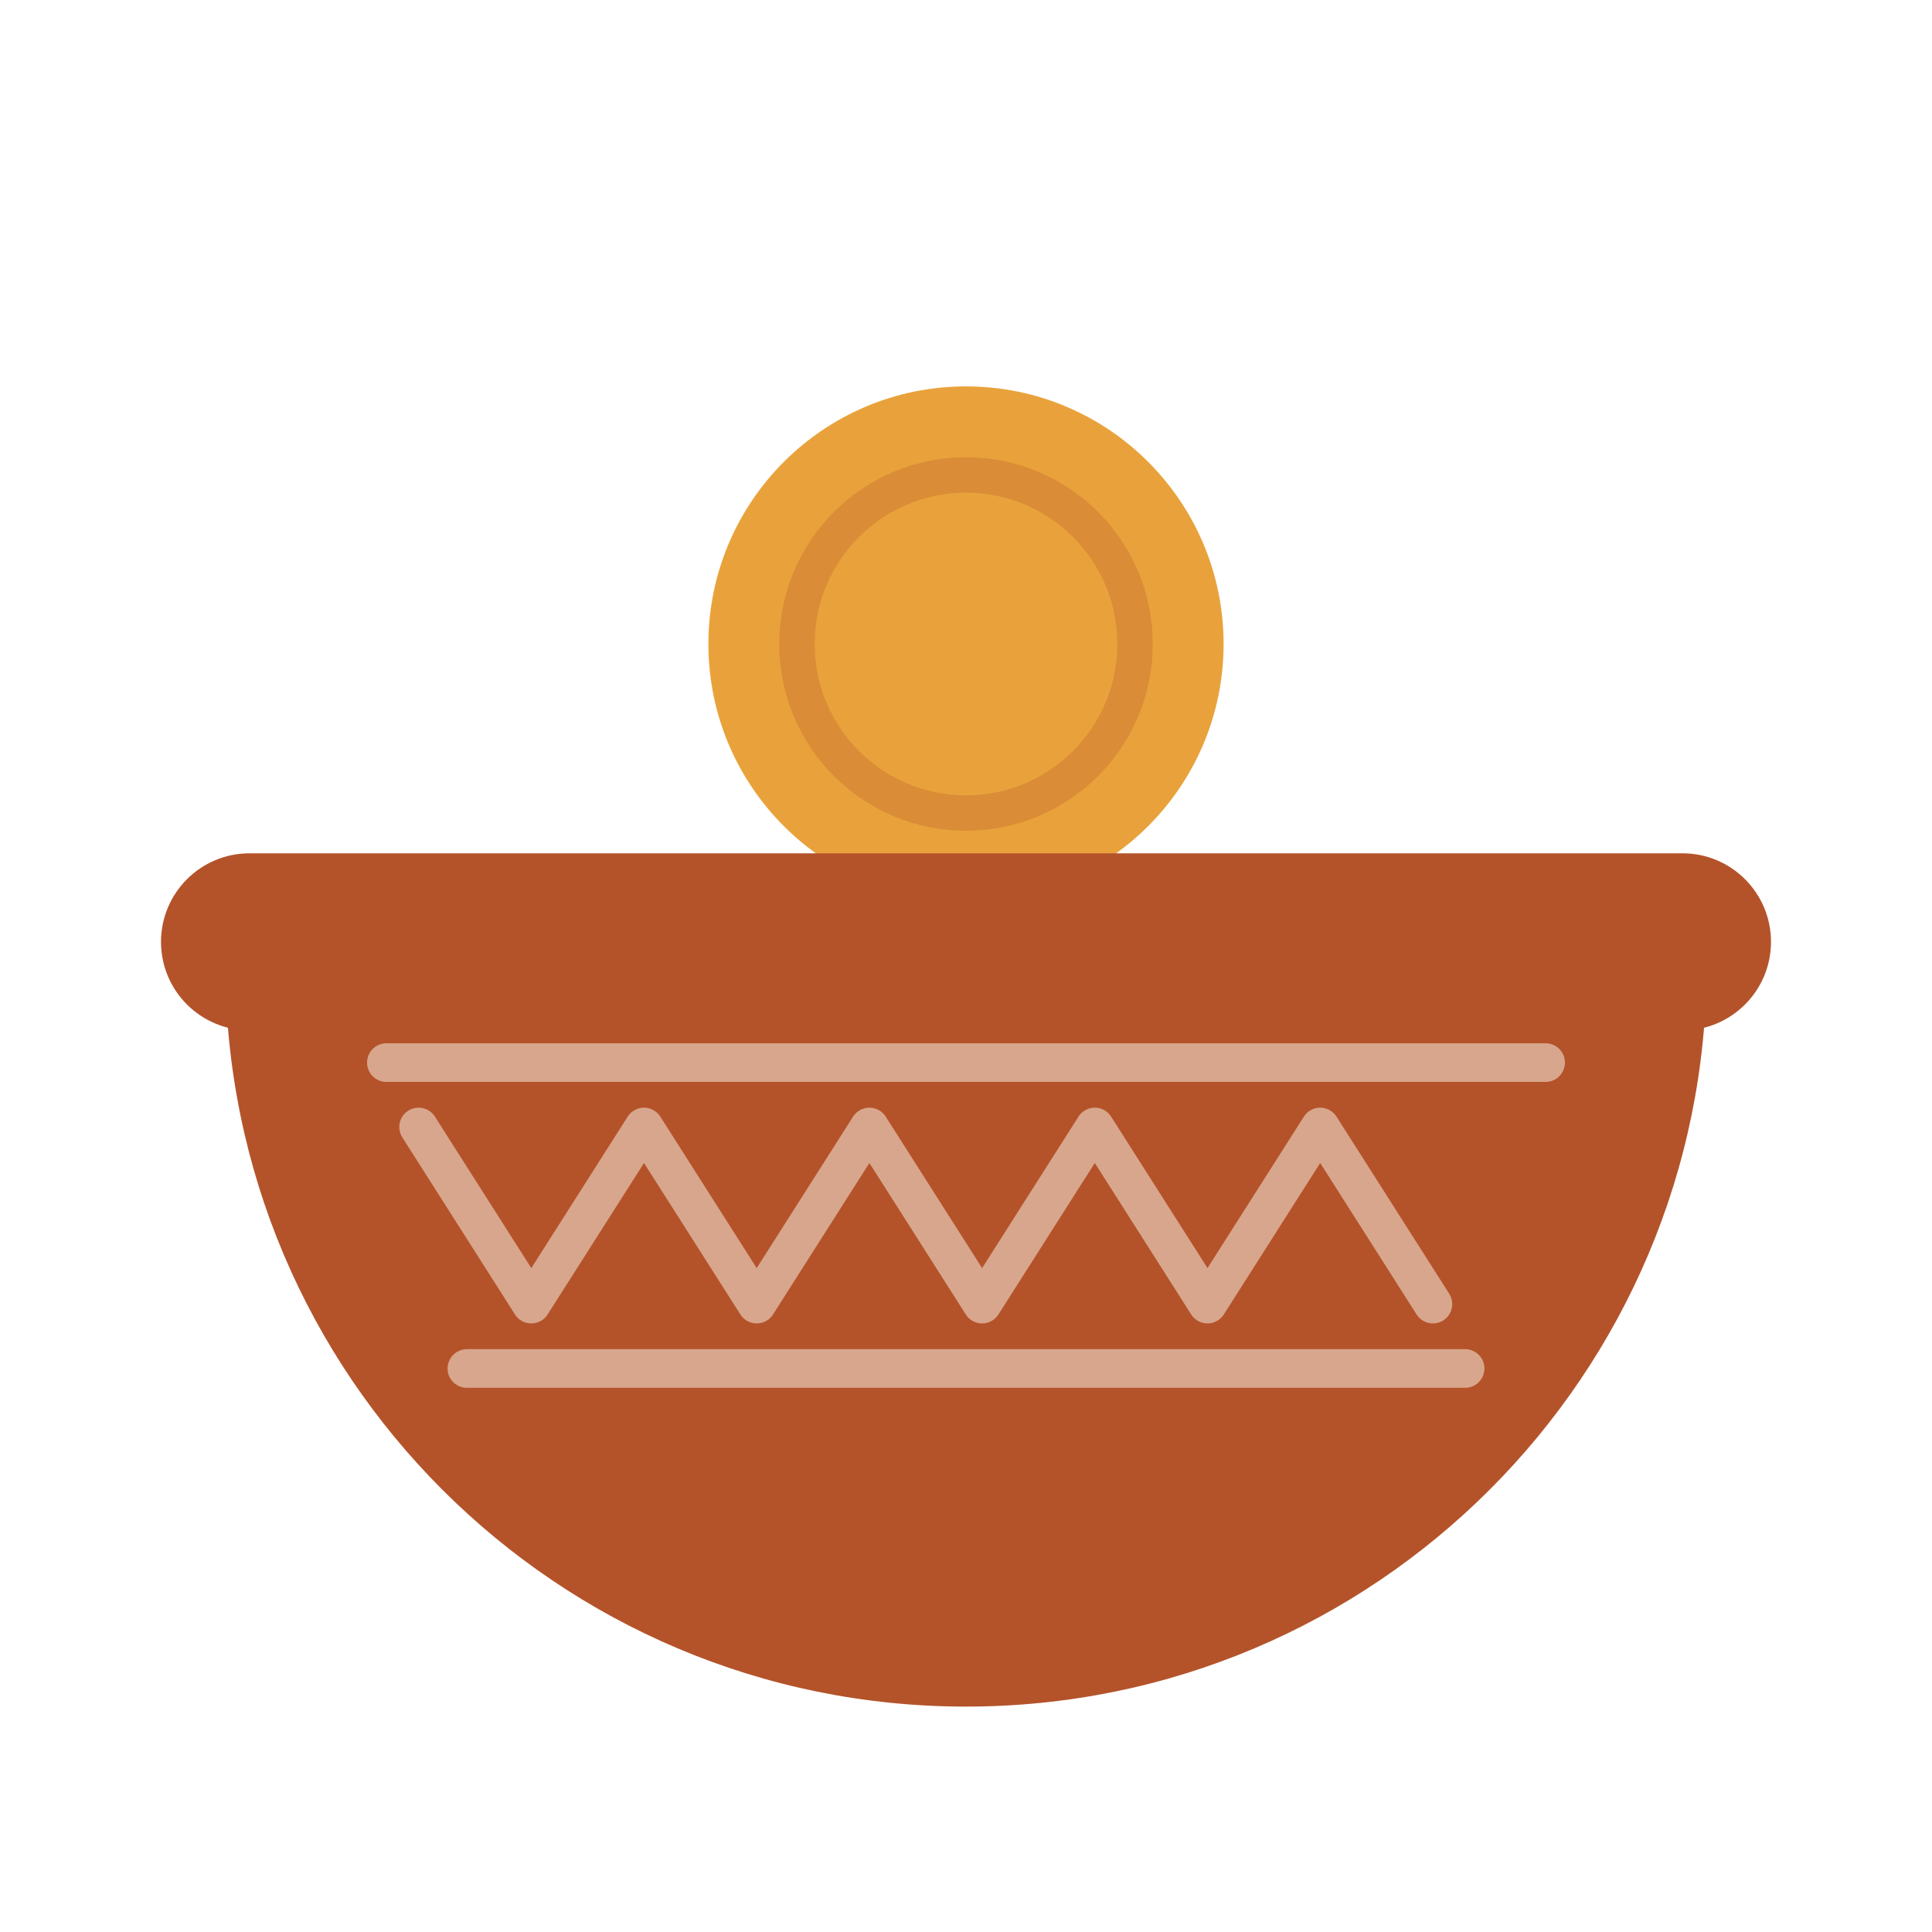
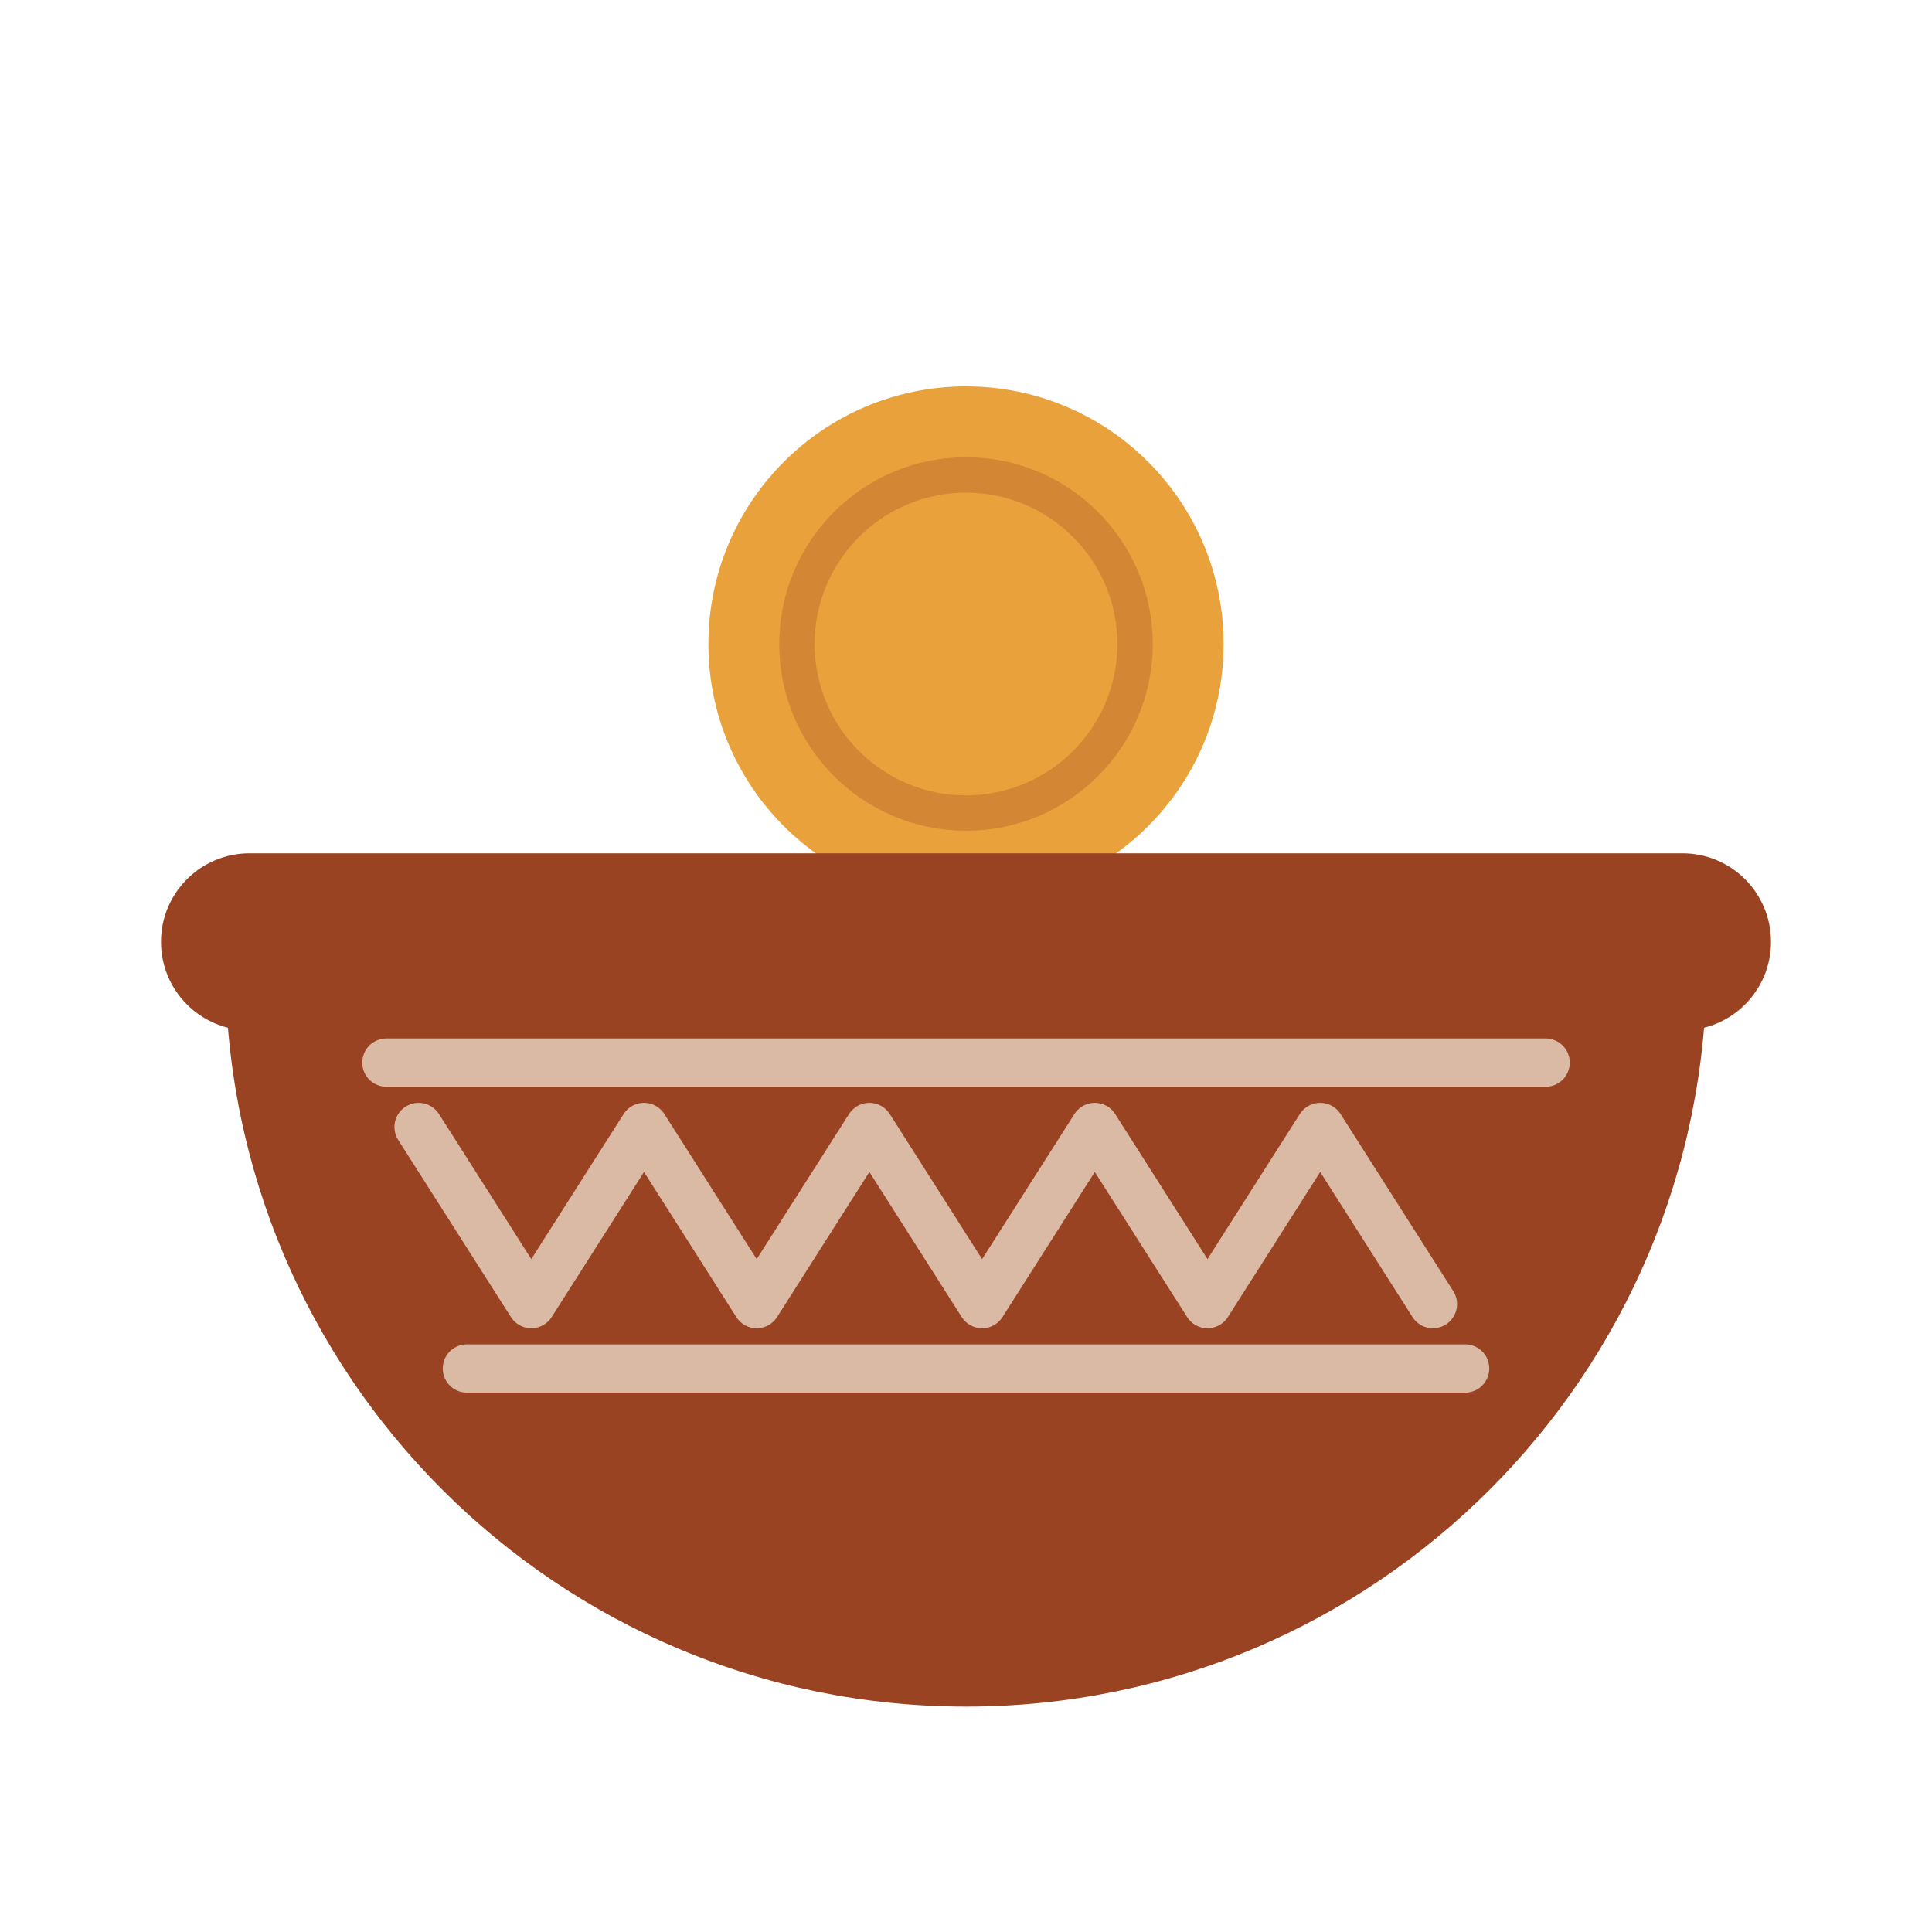
<svg xmlns="http://www.w3.org/2000/svg" viewBox="0 0 120 120" role="img" aria-label="TONTINE+">
  <circle cx="60" cy="40" r="16" fill="#E9A23B" />
-   <circle cx="60" cy="40" r="10.5" fill="none" stroke="#B4532A" stroke-opacity=".28" stroke-width="2.2" />
-   <path d="M14 60H106A46 46 0 0 1 14 60Z" fill="#B4532A" />
-   <rect x="10" y="53" width="100" height="11" rx="5.5" fill="#B4532A" />
-   <g fill="none" stroke="#F6EBDD" stroke-opacity=".55" stroke-width="2.4" stroke-linecap="round" stroke-linejoin="round">
+   <circle cx="60" cy="40" r="10.5" fill="none" stroke="#9A4322" stroke-opacity=".28" stroke-width="2.2" />
+   <path d="M14 60H106A46 46 0 0 1 14 60Z" fill="#9A4322" />
+   <rect x="10" y="53" width="100" height="11" rx="5.5" fill="#9A4322" />
+   <g fill="none" stroke="#F6EBDD" stroke-opacity=".7" stroke-width="3" stroke-linecap="round" stroke-linejoin="round">
    <path d="M24 66H96" />
    <polyline points="26,70 33,81 40,70 47,81 54,70 61,81 68,70 75,81 82,70 89,81" />
    <path d="M29 85H91" />
  </g>
</svg>
